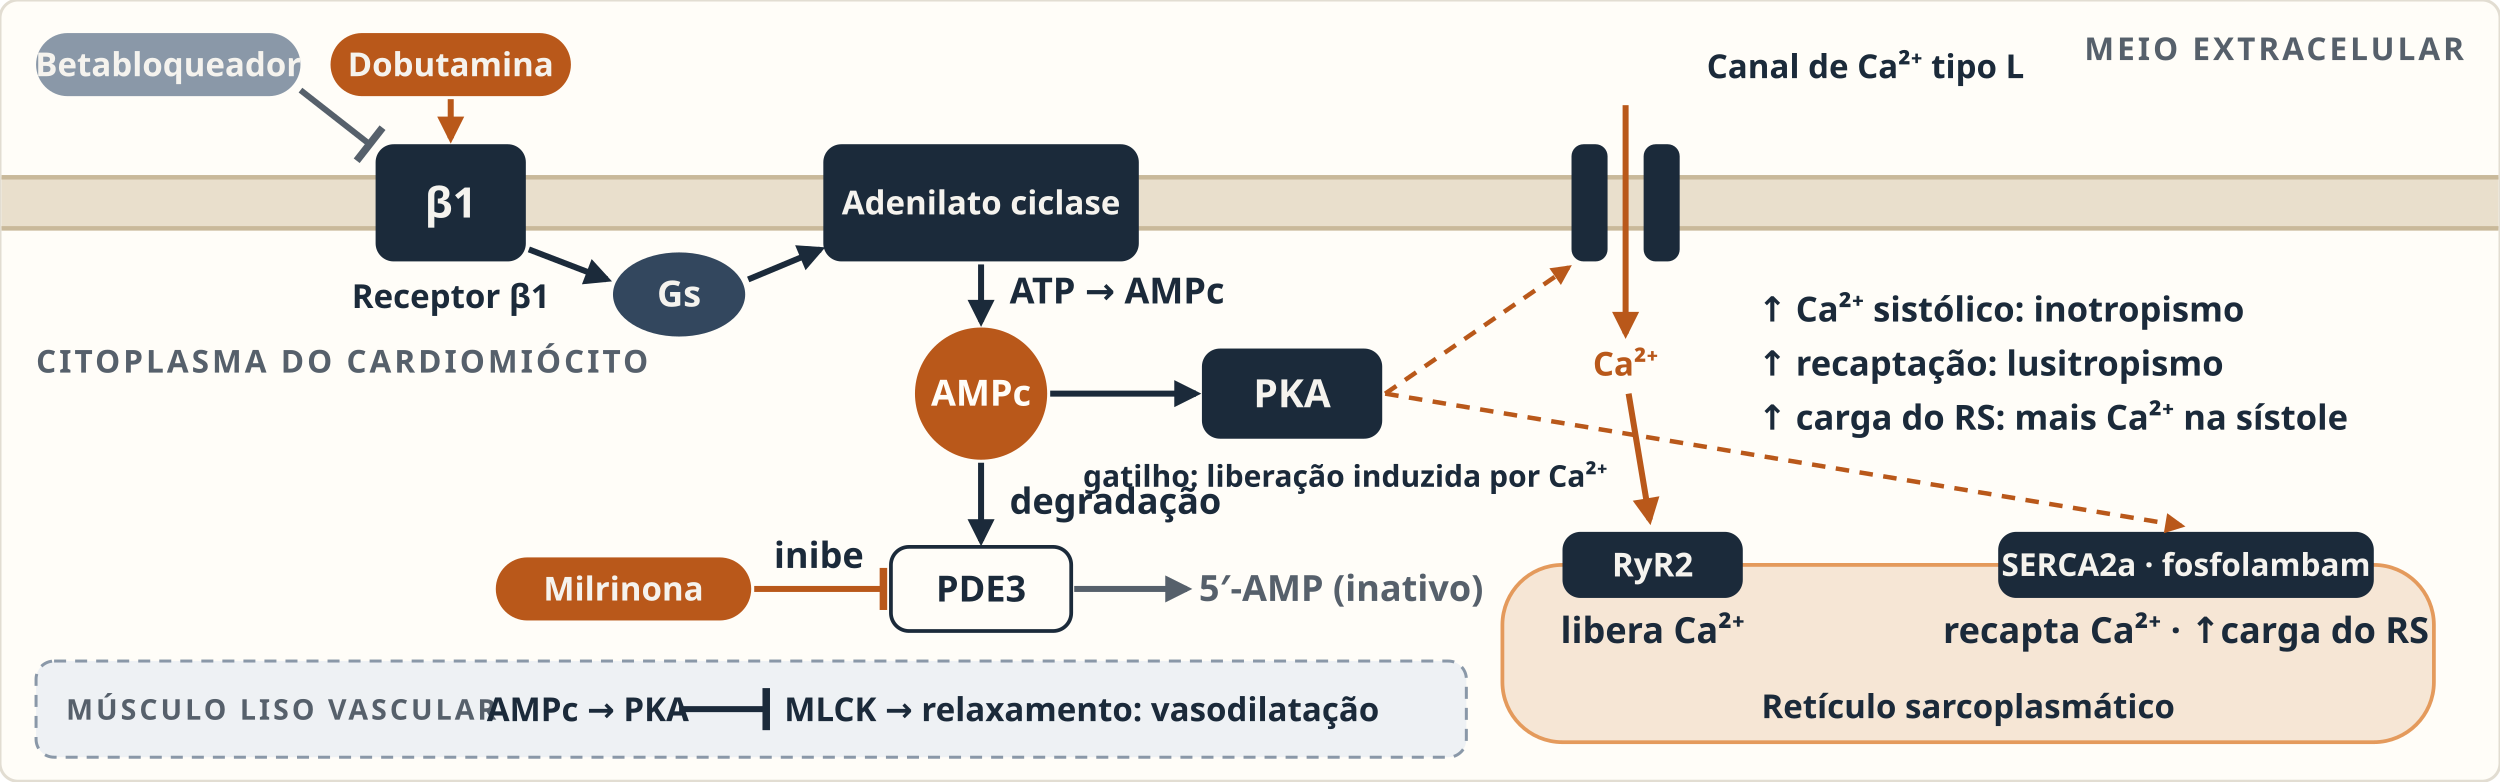
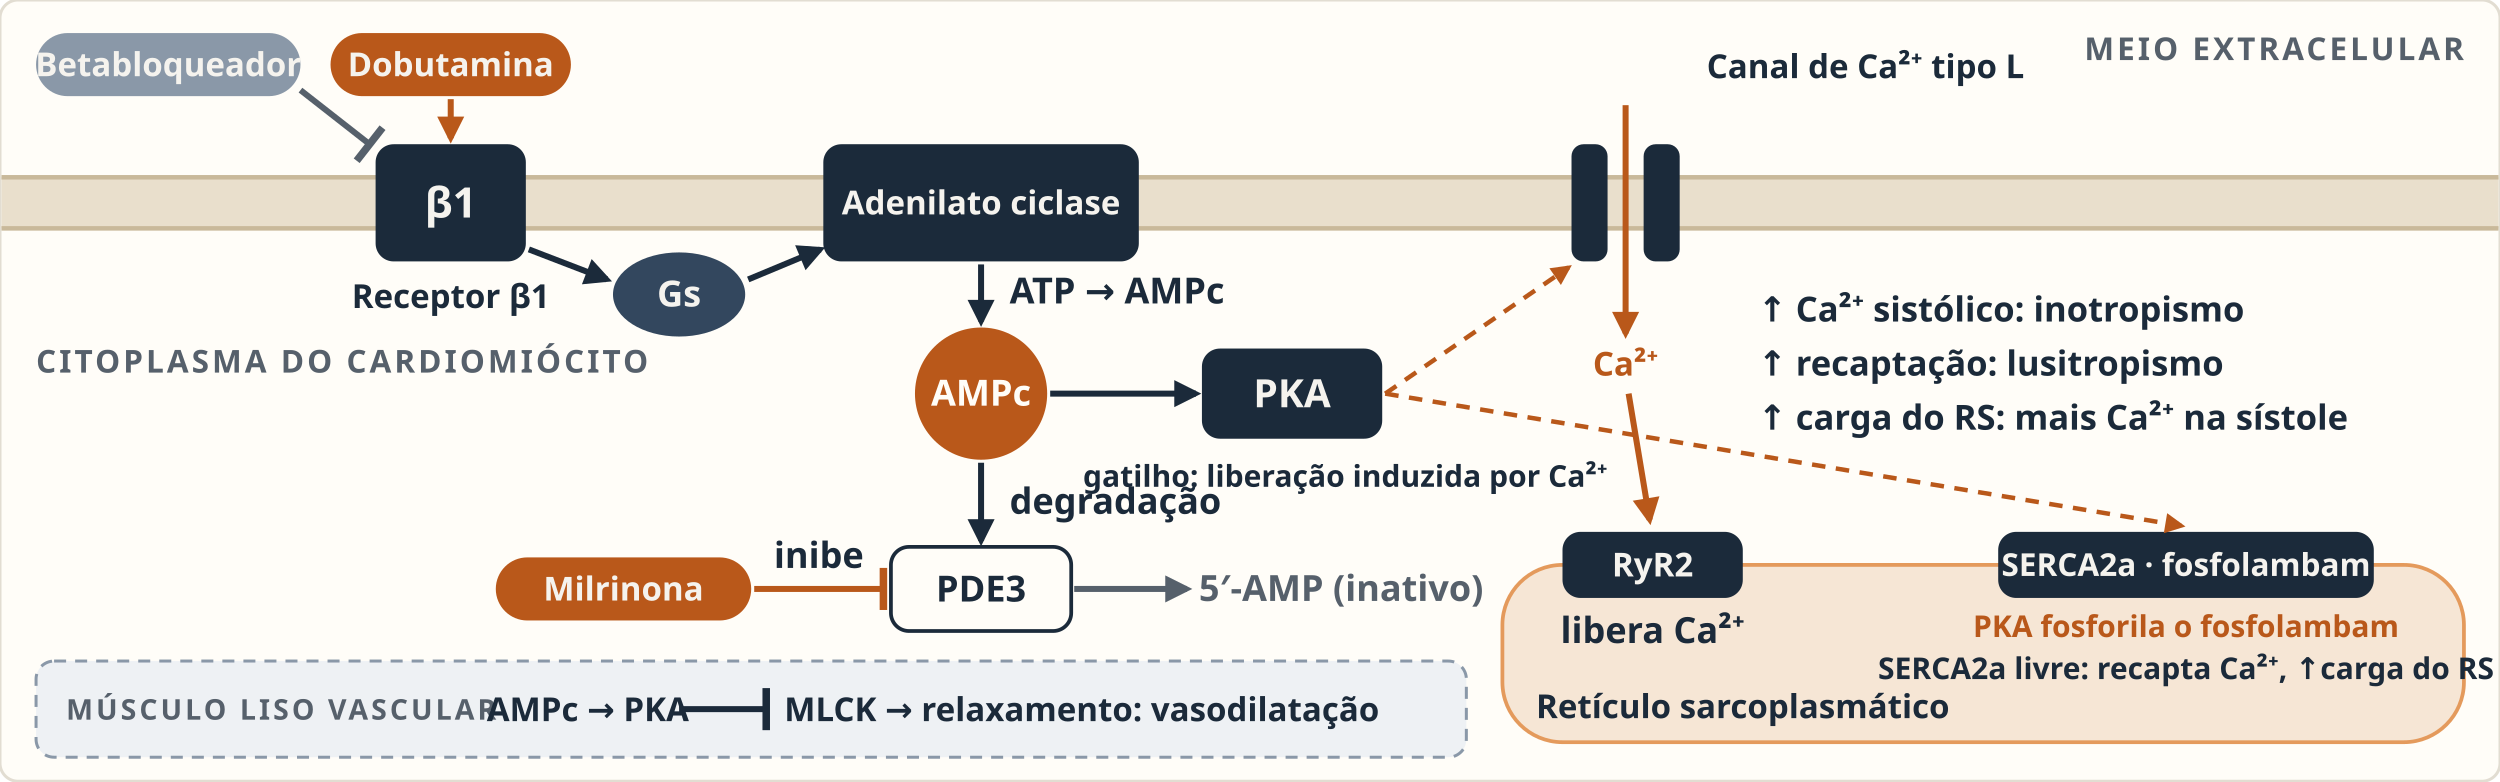
<svg xmlns="http://www.w3.org/2000/svg" width="1664" height="520" viewBox="0 0 1664 520">
  <defs>
    <marker id="p1b2a3a" viewBox="0 0 10 10" refX="8" refY="5" markerWidth="4.5" markerHeight="4.5" orient="auto-start-reverse">
      <path d="M0,0 L10,5 L0,10 z" fill="#1b2a3a" />
    </marker>
    <marker id="pb9581a" viewBox="0 0 10 10" refX="8" refY="5" markerWidth="4.5" markerHeight="4.5" orient="auto-start-reverse">
      <path d="M0,0 L10,5 L0,10 z" fill="#b9581a" />
    </marker>
    <marker id="p56606b" viewBox="0 0 10 10" refX="8" refY="5" markerWidth="4.5" markerHeight="4.5" orient="auto-start-reverse">
      <path d="M0,0 L10,5 L0,10 z" fill="#56606b" />
    </marker>
  </defs>
  <rect x="0" y="0" width="1664" height="520" rx="12" fill="#fffdf8" stroke="#e2ddd2" stroke-width="2" />
  <rect x="1" y="118" width="1662" height="34" fill="#e9dfcc" />
  <line x1="1" y1="118" x2="1663" y2="118" stroke="#c9b99a" stroke-width="3" />
  <line x1="1" y1="152" x2="1663" y2="152" stroke="#c9b99a" stroke-width="3" />
  <text x="1640" y="40" text-anchor="end" style="font-family:'Source Sans 3';font-size:21px;font-weight:600;fill:#56606b;letter-spacing:2px;">MEIO EXTRACELULAR</text>
  <text x="24" y="248" text-anchor="start" style="font-family:'Source Sans 3';font-size:21px;font-weight:600;fill:#56606b;letter-spacing:2px;">CITOPLASMA DO CARDIOMIÓCITO</text>
  <rect x="250" y="96" width="100" height="78" rx="12" fill="#1b2a3a" stroke="none" stroke-width="2.5" />
  <text x="300.0" y="144.8" text-anchor="middle" style="font-family:'Source Sans 3';font-size:28px;font-weight:700;fill:#f5f3ee;">β1</text>
  <text x="300" y="205" text-anchor="middle" style="font-family:'Source Sans 3';font-size:22px;font-weight:600;fill:#1b2a3a;">Receptor β1</text>
  <rect x="220" y="22" width="160" height="42" rx="21" fill="#b9581a" stroke="none" stroke-width="2.5" />
  <text x="300.0" y="50.7" text-anchor="middle" style="font-family:'Source Sans 3';font-size:22px;font-weight:700;fill:#f5f3ee;">Dobutamina</text>
  <line x1="300" y1="66" x2="300" y2="92" stroke="#b9581a" stroke-width="4" marker-end="url(#pb9581a)" />
  <rect x="24" y="22" width="176" height="42" rx="21" fill="#8a98a8" stroke="none" stroke-width="2.5" />
  <text x="112.0" y="50.7" text-anchor="middle" style="font-family:'Source Sans 3';font-size:22px;font-weight:700;fill:#f5f3ee;">Betabloqueador</text>
  <line x1="200" y1="60" x2="246" y2="96" stroke="#56606b" stroke-width="4" />
  <line x1="254.6" y1="85.0" x2="237.4" y2="107.0" stroke="#56606b" stroke-width="5" />
  <ellipse cx="452" cy="196" rx="44" ry="28" fill="#33475e" />
  <text x="452" y="204" text-anchor="middle" style="font-family:'Source Sans 3';font-size:24px;font-weight:700;fill:#f5f3ee;">Gs</text>
  <line x1="352" y1="166" x2="404" y2="186" stroke="#1b2a3a" stroke-width="4" marker-end="url(#p1b2a3a)" />
  <line x1="498" y1="186" x2="546" y2="166" stroke="#1b2a3a" stroke-width="4" marker-end="url(#p1b2a3a)" />
  <rect x="548" y="96" width="210" height="78" rx="12" fill="#1b2a3a" stroke="none" stroke-width="2.5" />
  <text x="653.0" y="142.7" text-anchor="middle" style="font-family:'Source Sans 3';font-size:22px;font-weight:700;fill:#f5f3ee;">Adenilato ciclase</text>
  <line x1="653" y1="176" x2="653" y2="214" stroke="#1b2a3a" stroke-width="4" marker-end="url(#p1b2a3a)" />
  <text x="672" y="202" text-anchor="start" style="font-family:'Source Sans 3';font-size:24px;font-weight:600;fill:#1b2a3a;">ATP → AMPc</text>
  <circle cx="653" cy="262" r="44" fill="#b9581a" />
  <text x="653" y="270" text-anchor="middle" style="font-family:'Source Sans 3';font-size:24px;font-weight:700;fill:#fffdf8;">AMPc</text>
  <line x1="699" y1="262" x2="796" y2="262" stroke="#1b2a3a" stroke-width="4" marker-end="url(#p1b2a3a)" />
  <rect x="800" y="232" width="120" height="60" rx="12" fill="#1b2a3a" stroke="none" stroke-width="2.5" />
  <text x="860.0" y="271.1" text-anchor="middle" style="font-family:'Source Sans 3';font-size:26px;font-weight:700;fill:#f5f3ee;">PKA</text>
  <line x1="653" y1="308" x2="653" y2="360" stroke="#1b2a3a" stroke-width="4" marker-end="url(#p1b2a3a)" />
  <text x="672" y="342" text-anchor="start" style="font-family:'Source Sans 3';font-size:24px;font-weight:600;fill:#1b2a3a;">degradação</text>
  <rect x="593" y="364" width="120" height="56" rx="12" fill="#fffdf8" stroke="#1b2a3a" stroke-width="2.5" />
  <text x="653.0" y="400.4" text-anchor="middle" style="font-family:'Source Sans 3';font-size:24px;font-weight:700;fill:#1b2a3a;">PDE3</text>
  <line x1="715" y1="392" x2="790" y2="392" stroke="#56606b" stroke-width="4" marker-end="url(#p56606b)" />
  <text x="798" y="400" text-anchor="start" style="font-family:'Source Sans 3';font-size:24px;font-weight:600;fill:#56606b;">5′-AMP (inativo)</text>
  <rect x="330" y="371" width="170" height="42" rx="21" fill="#b9581a" stroke="none" stroke-width="2.5" />
  <text x="415.0" y="399.7" text-anchor="middle" style="font-family:'Source Sans 3';font-size:22px;font-weight:700;fill:#f5f3ee;">Milrinona</text>
  <line x1="502" y1="392" x2="588" y2="392" stroke="#b9581a" stroke-width="4" />
  <line x1="588.0" y1="378.0" x2="588.0" y2="406.0" stroke="#b9581a" stroke-width="5" />
  <text x="545" y="378" text-anchor="middle" style="font-family:'Source Sans 3';font-size:24px;font-weight:600;fill:#1b2a3a;">inibe</text>
  <rect x="1046" y="96" width="24" height="78" rx="8" fill="#1b2a3a" />
  <rect x="1094" y="96" width="24" height="78" rx="8" fill="#1b2a3a" />
  <text x="1136" y="52" text-anchor="start" style="font-family:'Source Sans 3';font-size:22px;font-weight:700;fill:#1b2a3a;">Canal de Ca²⁺ tipo L</text>
  <line x1="1082" y1="70" x2="1082" y2="222" stroke="#b9581a" stroke-width="4" marker-end="url(#pb9581a)" />
  <text x="1082" y="250" text-anchor="middle" style="font-family:'Source Sans 3';font-size:22px;font-weight:700;fill:#b9581a;">Ca²⁺</text>
  <line x1="1084" y1="262" x2="1098" y2="346" stroke="#b9581a" stroke-width="4" marker-end="url(#pb9581a)" />
  <text x="1070" y="324" text-anchor="end" style="font-family:'Source Sans 3';font-size:20px;font-weight:600;fill:#1b2a3a;">gatilho: liberação induzida por Ca²⁺</text>
-   <rect x="1000" y="376" width="620" height="118" rx="40" fill="#f6e6d5" stroke="#e49a5c" stroke-width="2.5" />
-   <text x="1310" y="478" text-anchor="middle" style="font-family:'Source Sans 3';font-size:22px;font-weight:700;fill:#1b2a3a;">Retículo sarcoplasmático</text>
+   <rect x="1000" y="376" width="640" height="118" rx="40" fill="#f6e6d5" stroke="#e49a5c" stroke-width="2.5" />
+   <text x="1160" y="478" text-anchor="middle" style="font-family:'Source Sans 3';font-size:22px;font-weight:700;fill:#1b2a3a;">Retículo sarcoplasmático</text>
  <rect x="1040" y="354" width="120" height="44" rx="12" fill="#1b2a3a" stroke="none" stroke-width="2.5" />
  <text x="1100.0" y="383.7" text-anchor="middle" style="font-family:'Source Sans 3';font-size:22px;font-weight:700;fill:#f5f3ee;">RyR2</text>
  <text x="1100" y="428" text-anchor="middle" style="font-family:'Source Sans 3';font-size:24px;font-weight:600;fill:#1b2a3a;">libera Ca²⁺</text>
  <rect x="1330" y="354" width="250" height="44" rx="12" fill="#1b2a3a" stroke="none" stroke-width="2.5" />
  <text x="1455.0" y="383.35" text-anchor="middle" style="font-family:'Source Sans 3';font-size:21px;font-weight:700;fill:#f5f3ee;">SERCA2a · fosfolambam</text>
-   <text x="1455" y="428" text-anchor="middle" style="font-family:'Source Sans 3';font-size:24px;font-weight:600;fill:#1b2a3a;">recapta Ca²⁺ · ↑carga do RS</text>
+   <text x="1455" y="424" text-anchor="middle" style="font-family:'Source Sans 3';font-size:20px;font-weight:700;fill:#b9581a;">PKA fosforila o fosfolambam</text>
+   <text x="1455" y="452" text-anchor="middle" style="font-family:'Source Sans 3';font-size:20px;font-weight:600;fill:#1b2a3a;">SERCA2a livre: recapta Ca²⁺, ↑carga do RS</text>
  <line x1="922" y1="262" x2="1044" y2="178" stroke="#b9581a" stroke-width="3" stroke-dasharray="9 7" marker-end="url(#pb9581a)" />
  <line x1="922" y1="262" x2="1452" y2="350" stroke="#b9581a" stroke-width="3" stroke-dasharray="9 7" marker-end="url(#pb9581a)" />
  <text x="1170" y="214" text-anchor="start" style="font-family:'Source Sans 3';font-size:23px;font-weight:700;fill:#1b2a3a;">↑ Ca²⁺ sistólico: inotropismo</text>
  <text x="1170" y="250" text-anchor="start" style="font-family:'Source Sans 3';font-size:23px;font-weight:700;fill:#1b2a3a;">↑ recaptação: lusitropismo</text>
  <text x="1170" y="286" text-anchor="start" style="font-family:'Source Sans 3';font-size:23px;font-weight:700;fill:#1b2a3a;">↑ carga do RS: mais Ca²⁺ na sístole</text>
  <rect x="24" y="440" width="952" height="64" rx="12" fill="#eef1f4" stroke="#8a98a8" stroke-width="2" stroke-dasharray="8 6" />
  <text x="44" y="479" text-anchor="start" style="font-family:'Source Sans 3';font-size:19px;font-weight:600;fill:#56606b;letter-spacing:2px;">MÚSCULO LISO VASCULAR</text>
  <text x="324" y="480" text-anchor="start" style="font-family:'Source Sans 3';font-size:22px;font-weight:700;fill:#1b2a3a;">AMPc → PKA</text>
  <line x1="452" y1="472" x2="510" y2="472" stroke="#1b2a3a" stroke-width="4" />
  <line x1="510.0" y1="458.0" x2="510.0" y2="486.0" stroke="#1b2a3a" stroke-width="5" />
  <text x="522" y="480" text-anchor="start" style="font-family:'Source Sans 3';font-size:22px;font-weight:700;fill:#1b2a3a;">MLCK → relaxamento: vasodilatação</text>
</svg>
